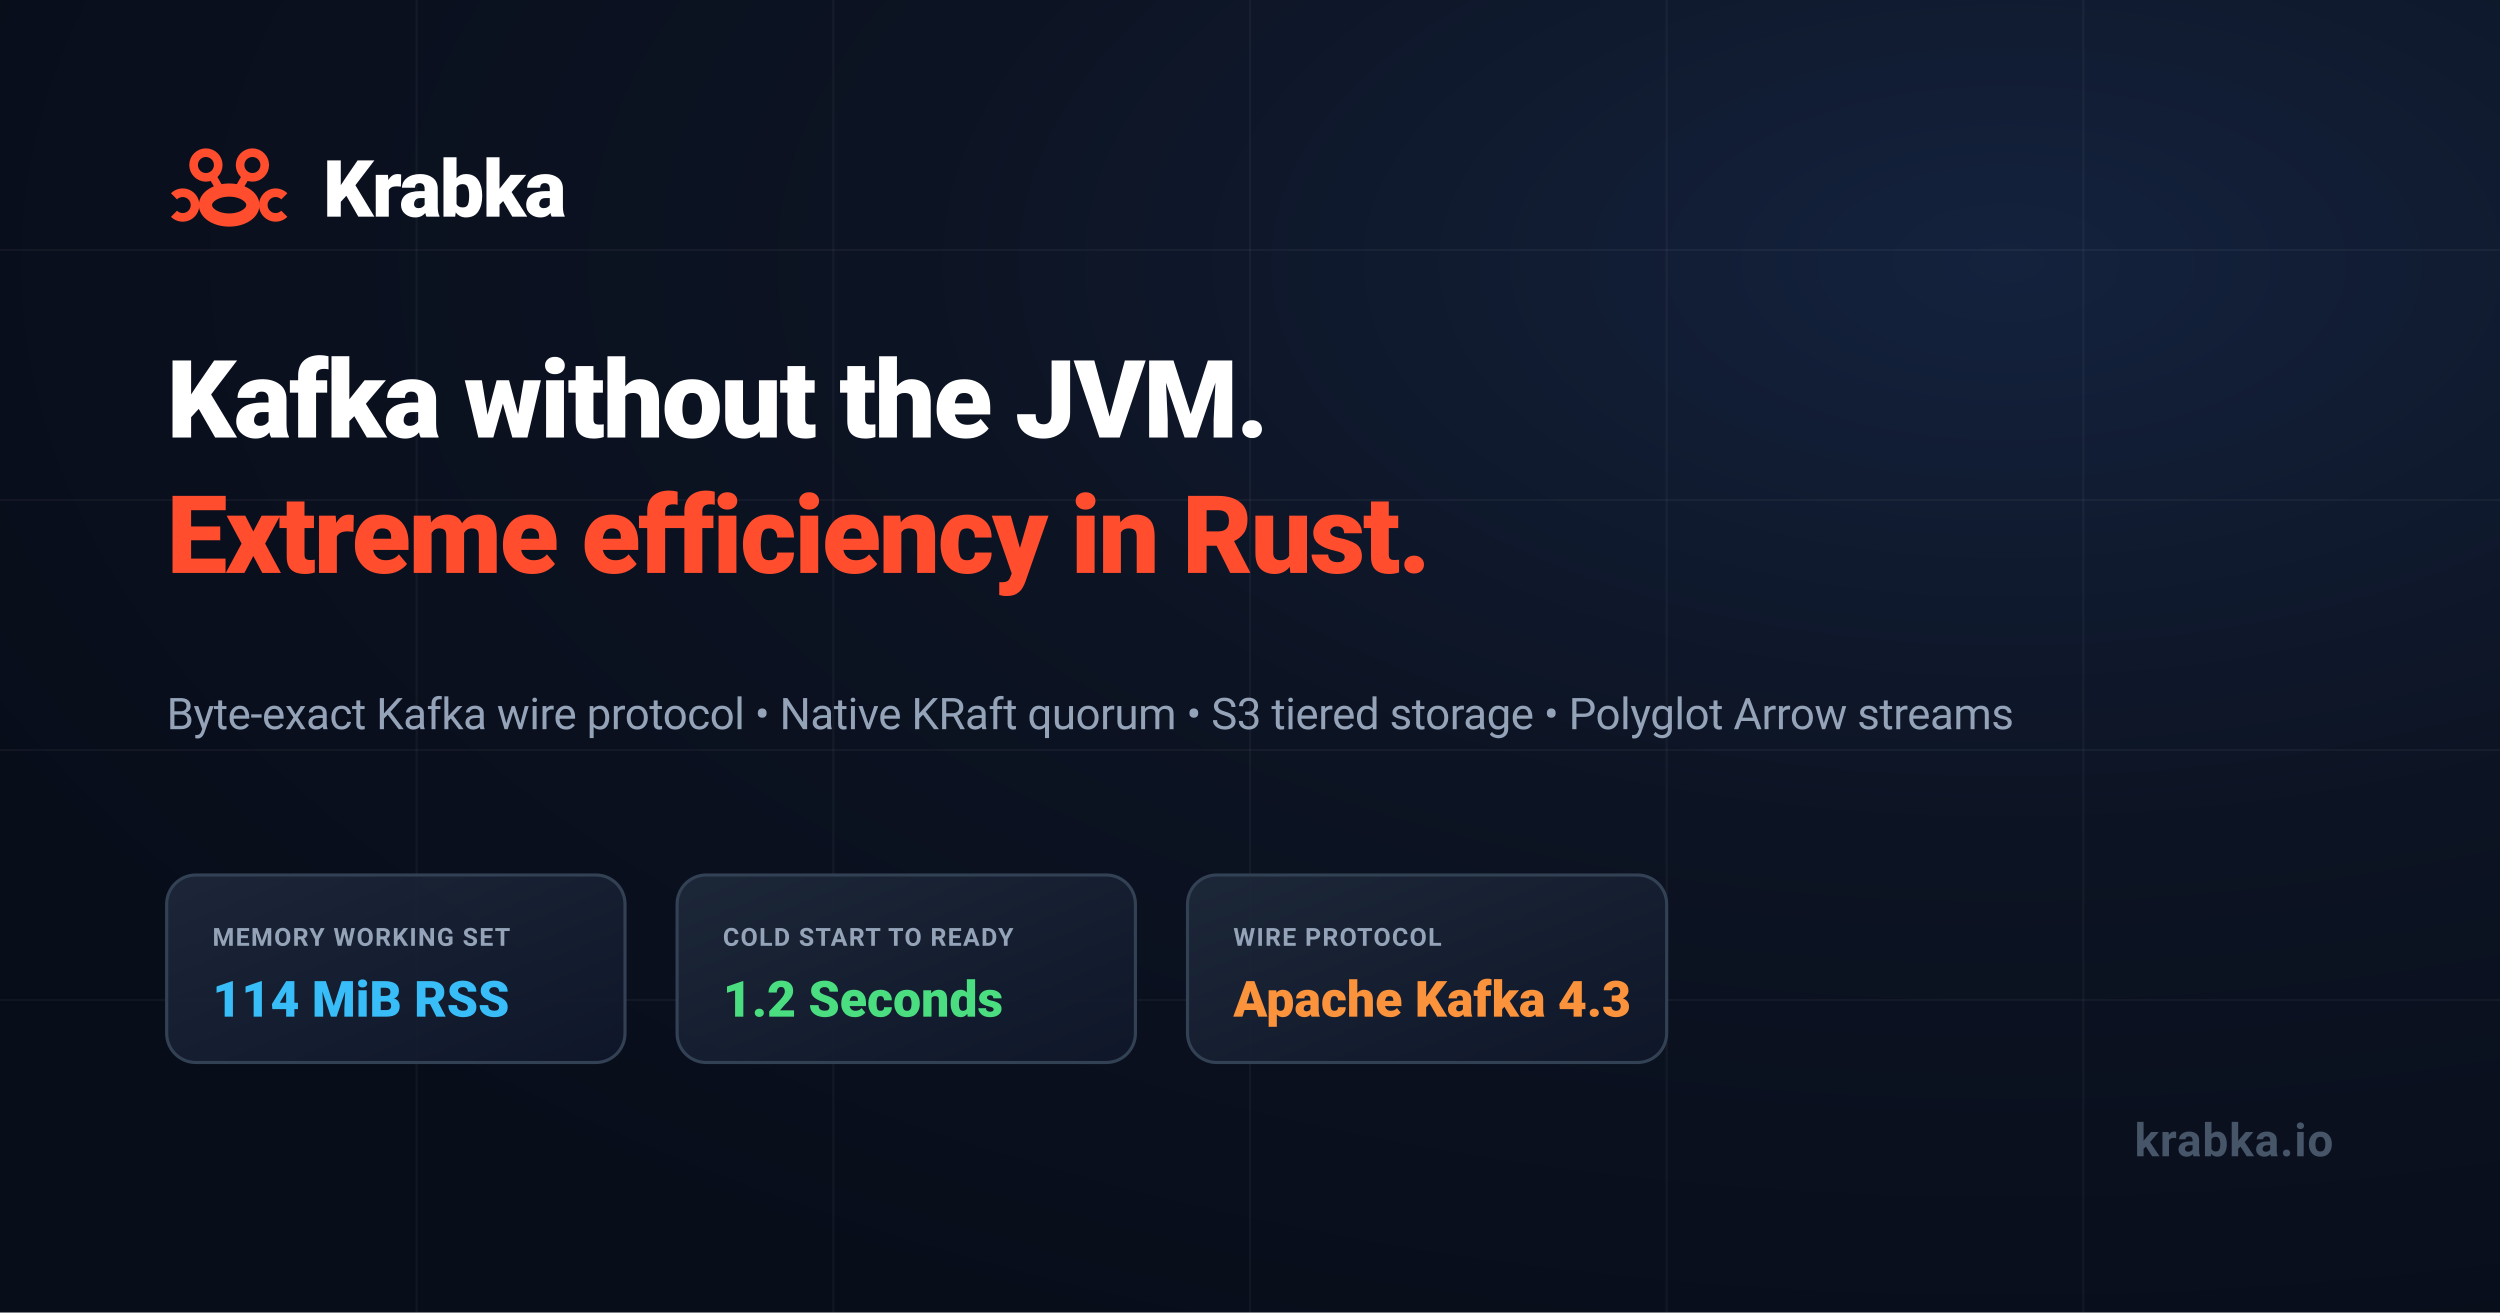
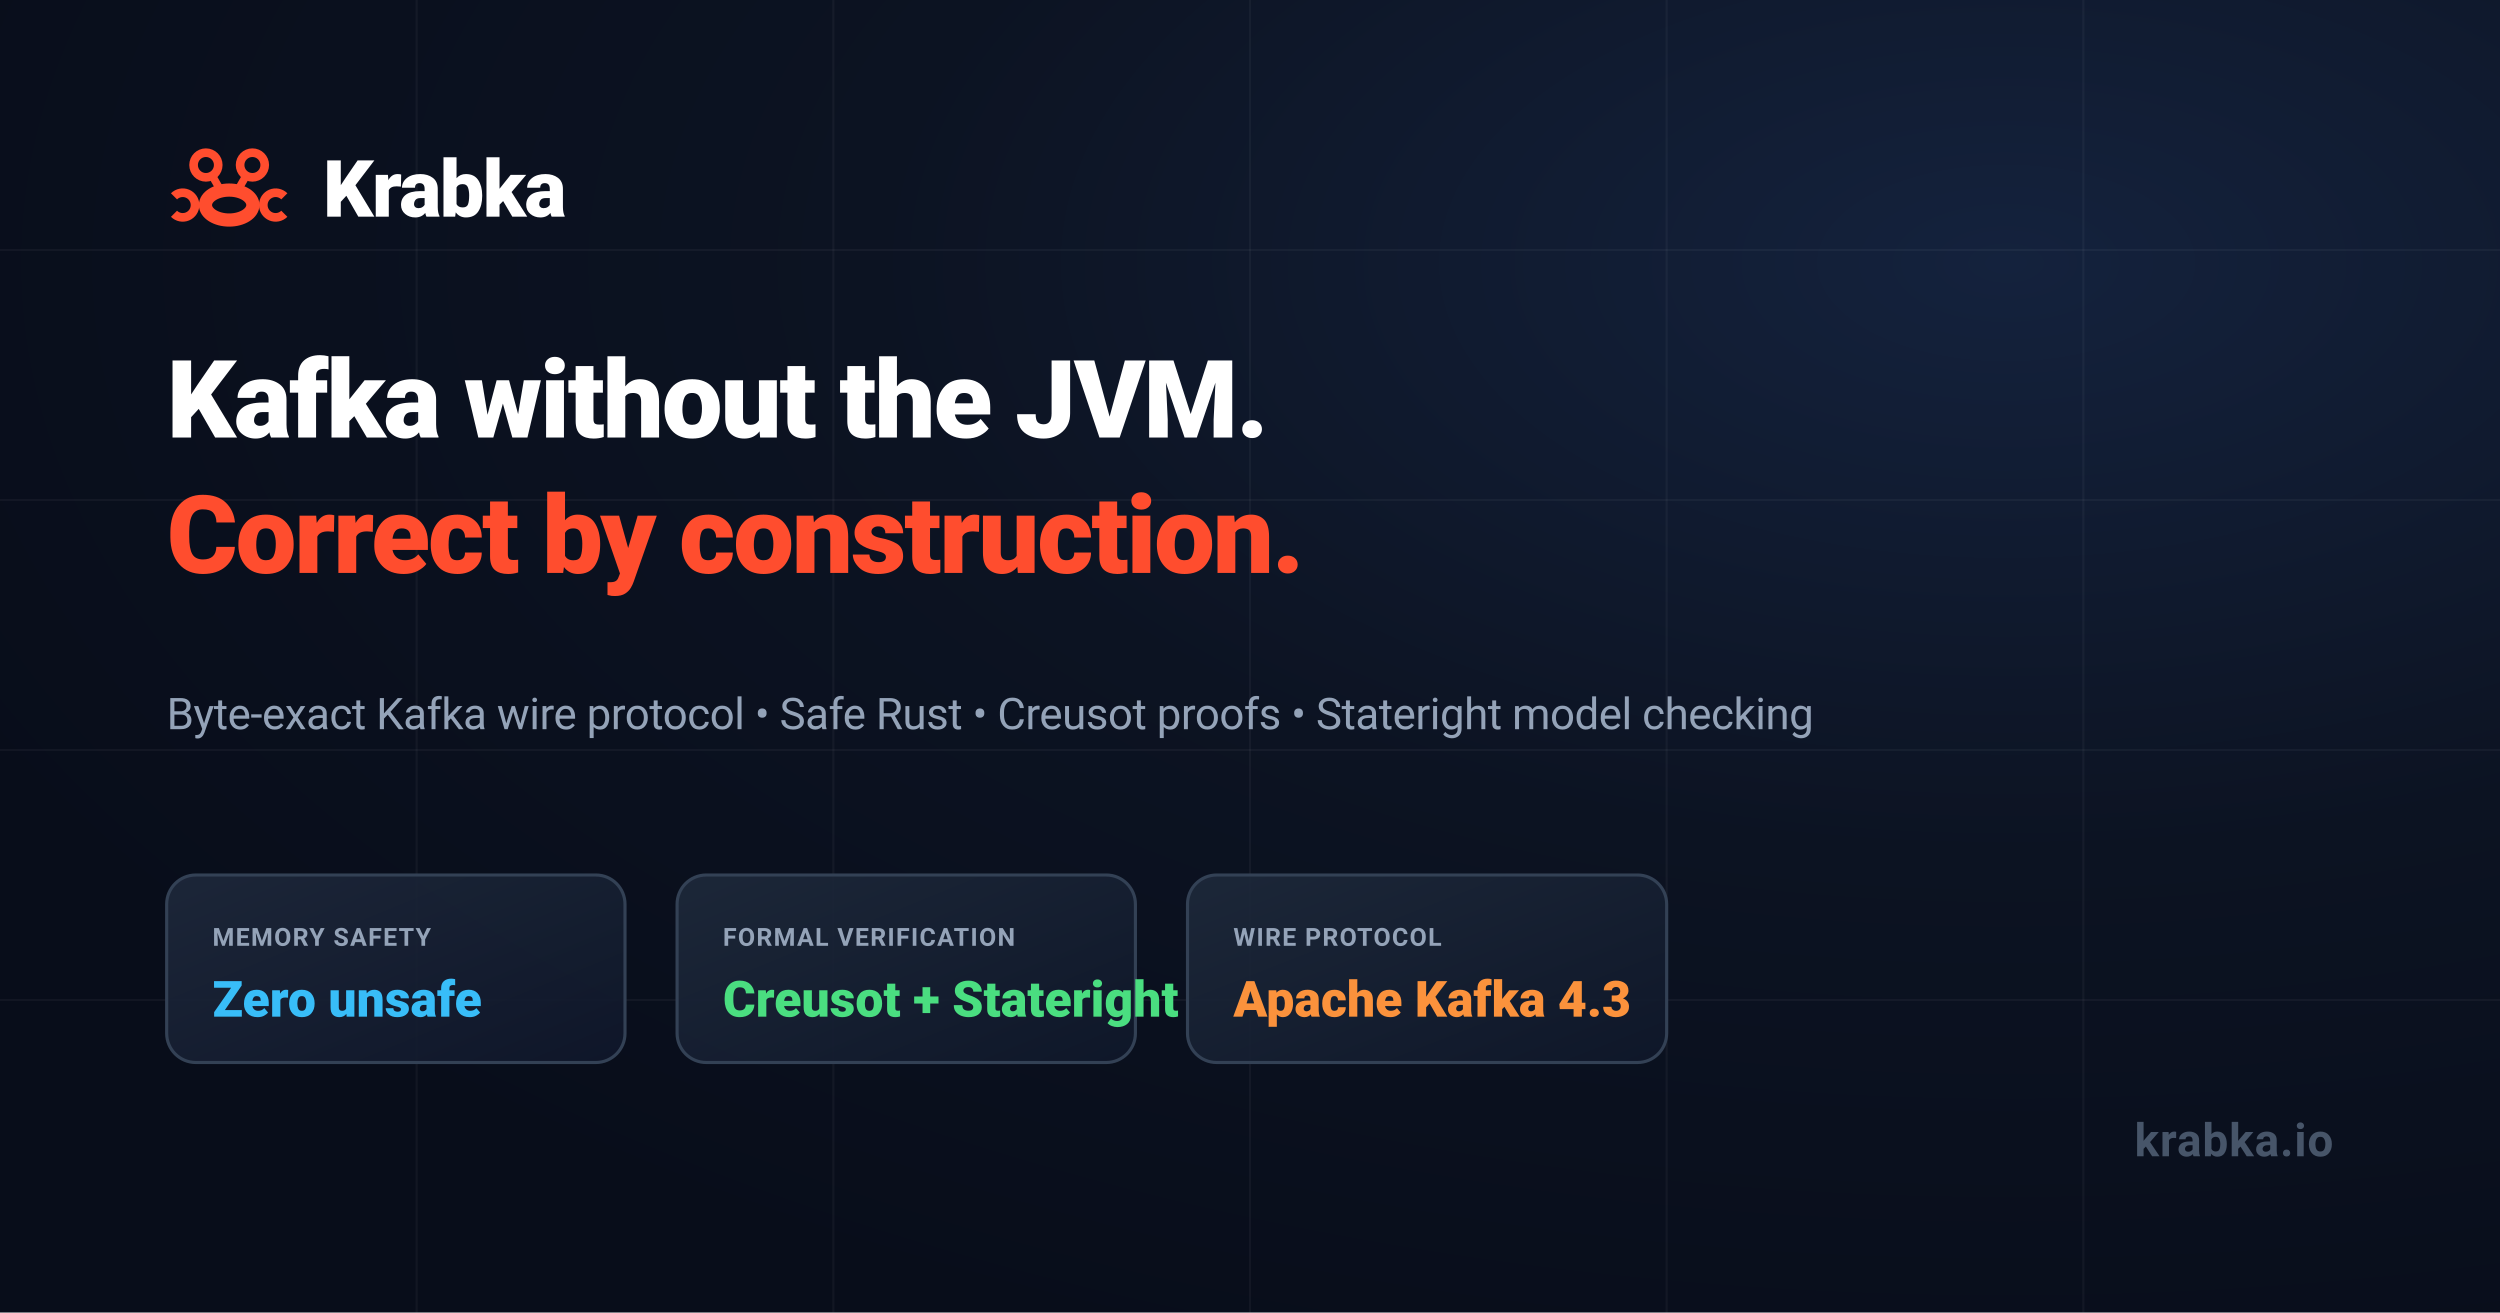
<svg xmlns="http://www.w3.org/2000/svg" viewBox="0 0 1200 630" width="1200" height="630">
  <defs>
    <radialGradient id="bg-grad" cx="80%" cy="20%" r="90%">
      <stop offset="0%" stop-color="#14223d" />
      <stop offset="50%" stop-color="#0c1322" />
      <stop offset="100%" stop-color="#080d1a" />
    </radialGradient>
    <linearGradient id="card-grad" x1="0%" y1="0%" x2="100%" y2="100%">
      <stop offset="0%" stop-color="#1e293b" stop-opacity="0.9" />
      <stop offset="100%" stop-color="#0f172a" stop-opacity="0.9" />
    </linearGradient>
  </defs>
  <rect width="1200" height="630" fill="url(#bg-grad)" />
  <g stroke="#ffffff" stroke-opacity="0.04" stroke-width="1">
    <line x1="0" y1="120" x2="1200" y2="120" />
    <line x1="0" y1="240" x2="1200" y2="240" />
    <line x1="0" y1="360" x2="1200" y2="360" />
    <line x1="0" y1="480" x2="1200" y2="480" />
    <line x1="200" y1="0" x2="200" y2="630" />
    <line x1="400" y1="0" x2="400" y2="630" />
    <line x1="600" y1="0" x2="600" y2="630" />
    <line x1="800" y1="0" x2="800" y2="630" />
    <line x1="1000" y1="0" x2="1000" y2="630" />
  </g>
  <g transform="translate(80, 60)">
    <svg width="60" height="60" viewBox="0 0 90 90" fill="none">
      <g transform="matrix(1.241084,0,0,1.241084,-10.84721,1.789567)">
        <ellipse style="fill:none;stroke:#FF4D2E;stroke-width:7.659;" cx="45" cy="45" rx="13.749" ry="8.691" />
        <g>
          <circle style="fill:none;stroke:#FF4D2E;stroke-width:5.011;" cx="31.509" cy="21.77" r="7.152" />
          <path style="fill:none;stroke:#FF4D2E;stroke-width:5.011;" d="m -37.433,-19.055 a 7.152,7.152 0 0 1 -4.415,6.608 7.152,7.152 0 0 1 -7.794,-1.55 7.152,7.152 0 0 1 -1.55,-7.794 7.152,7.152 0 0 1 6.608,-4.415" transform="rotate(-135)" />
          <rect style="fill:#FF4D2E;stroke:none;" width="4.499" height="12.777" x="14.193" y="41.136" transform="rotate(-30)" />
        </g>
        <g transform="matrix(-1,0,0,1,89.99748,0)">
          <circle style="fill:none;stroke:#FF4D2E;stroke-width:5.011;" cx="31.509" cy="21.77" r="7.152" />
          <path style="fill:none;stroke:#FF4D2E;stroke-width:5.011;" d="m -37.433,-19.055 a 7.152,7.152 0 0 1 -4.415,6.608 7.152,7.152 0 0 1 -7.794,-1.55 7.152,7.152 0 0 1 -1.55,-7.794 7.152,7.152 0 0 1 6.608,-4.415" transform="rotate(-135)" />
          <rect style="fill:#FF4D2E;stroke:none;" width="4.499" height="12.777" x="14.193" y="41.136" transform="rotate(-30)" />
        </g>
      </g>
    </svg>
    <text x="75" y="44" font-family="-apple-system, BlinkMacSystemFont, 'Segoe UI', Roboto, 'Helvetica Neue', Arial, sans-serif" font-size="38" font-weight="800" fill="#ffffff" letter-spacing="-0.02em">Krabka</text>
  </g>
  <text x="80" y="210" font-family="-apple-system, BlinkMacSystemFont, 'Segoe UI', Roboto, 'Helvetica Neue', Arial, sans-serif" font-size="52" font-weight="800" fill="#ffffff" letter-spacing="-0.02em">Kafka without the JVM.</text>
-   <text x="80" y="275" font-family="-apple-system, BlinkMacSystemFont, 'Segoe UI', Roboto, 'Helvetica Neue', Arial, sans-serif" font-size="52" font-weight="800" fill="#FF4D2E" letter-spacing="-0.02em">Extreme efficiency in Rust.</text>
+   <text x="80" y="275" font-family="-apple-system, BlinkMacSystemFont, 'Segoe UI', Roboto, 'Helvetica Neue', Arial, sans-serif" font-size="52" font-weight="800" fill="#FF4D2E" letter-spacing="-0.02em">Correct by construction.</text>
  <text x="80" y="350" font-family="-apple-system, BlinkMacSystemFont, 'Segoe UI', Roboto, 'Helvetica Neue', Arial, sans-serif" font-size="21" font-weight="400" fill="#94a3b8" letter-spacing="-0.01em">
-     Byte-exact Kafka wire protocol • Native KRaft quorum • S3 tiered storage • Polyglot Arrow streams
+     Byte-exact Kafka wire protocol • Safe Rust • Creusot proofs • Stateright model checking
  </text>
  <g transform="translate(80, 420)">
    <rect x="0" y="0" width="220" height="90" rx="14" fill="url(#card-grad)" stroke="#334155" stroke-width="1.5" />
-     <text x="22" y="34" font-family="-apple-system, BlinkMacSystemFont, 'Segoe UI', Roboto, sans-serif" font-size="12" font-weight="700" fill="#94a3b8" letter-spacing="0.05em">MEMORY WORKING SET</text>
-     <text x="22" y="68" font-family="-apple-system, BlinkMacSystemFont, 'Segoe UI', Roboto, monospace" font-size="24" font-weight="800" fill="#38bdf8">114 MiB RSS</text>
+     <text x="22" y="34" font-family="-apple-system, BlinkMacSystemFont, 'Segoe UI', Roboto, sans-serif" font-size="12" font-weight="700" fill="#94a3b8" letter-spacing="0.05em">MEMORY SAFETY</text>
+     <text x="22" y="68" font-family="-apple-system, BlinkMacSystemFont, 'Segoe UI', Roboto, monospace" font-size="24" font-weight="800" fill="#38bdf8">Zero unsafe</text>
    <rect x="245" y="0" width="220" height="90" rx="14" fill="url(#card-grad)" stroke="#334155" stroke-width="1.5" />
-     <text x="267" y="34" font-family="-apple-system, BlinkMacSystemFont, 'Segoe UI', Roboto, sans-serif" font-size="12" font-weight="700" fill="#94a3b8" letter-spacing="0.05em">COLD START TO READY</text>
-     <text x="267" y="68" font-family="-apple-system, BlinkMacSystemFont, 'Segoe UI', Roboto, monospace" font-size="24" font-weight="800" fill="#4ade80">1.2 Seconds</text>
+     <text x="267" y="34" font-family="-apple-system, BlinkMacSystemFont, 'Segoe UI', Roboto, sans-serif" font-size="12" font-weight="700" fill="#94a3b8" letter-spacing="0.05em">FORMAL VERIFICATION</text>
+     <text x="267" y="68" font-family="-apple-system, BlinkMacSystemFont, 'Segoe UI', Roboto, monospace" font-size="24" font-weight="800" fill="#4ade80">Creusot + Stateright</text>
    <rect x="490" y="0" width="230" height="90" rx="14" fill="url(#card-grad)" stroke="#334155" stroke-width="1.5" />
    <text x="512" y="34" font-family="-apple-system, BlinkMacSystemFont, 'Segoe UI', Roboto, sans-serif" font-size="12" font-weight="700" fill="#94a3b8" letter-spacing="0.05em">WIRE PROTOCOL</text>
    <text x="512" y="68" font-family="-apple-system, BlinkMacSystemFont, 'Segoe UI', Roboto, monospace" font-size="24" font-weight="800" fill="#fb923c">Apache Kafka 4.3</text>
  </g>
  <text x="1120" y="555" text-anchor="end" font-family="-apple-system, BlinkMacSystemFont, 'Segoe UI', Roboto, sans-serif" font-size="22" font-weight="700" fill="#475569" letter-spacing="0.02em">krabka.io</text>
</svg>
